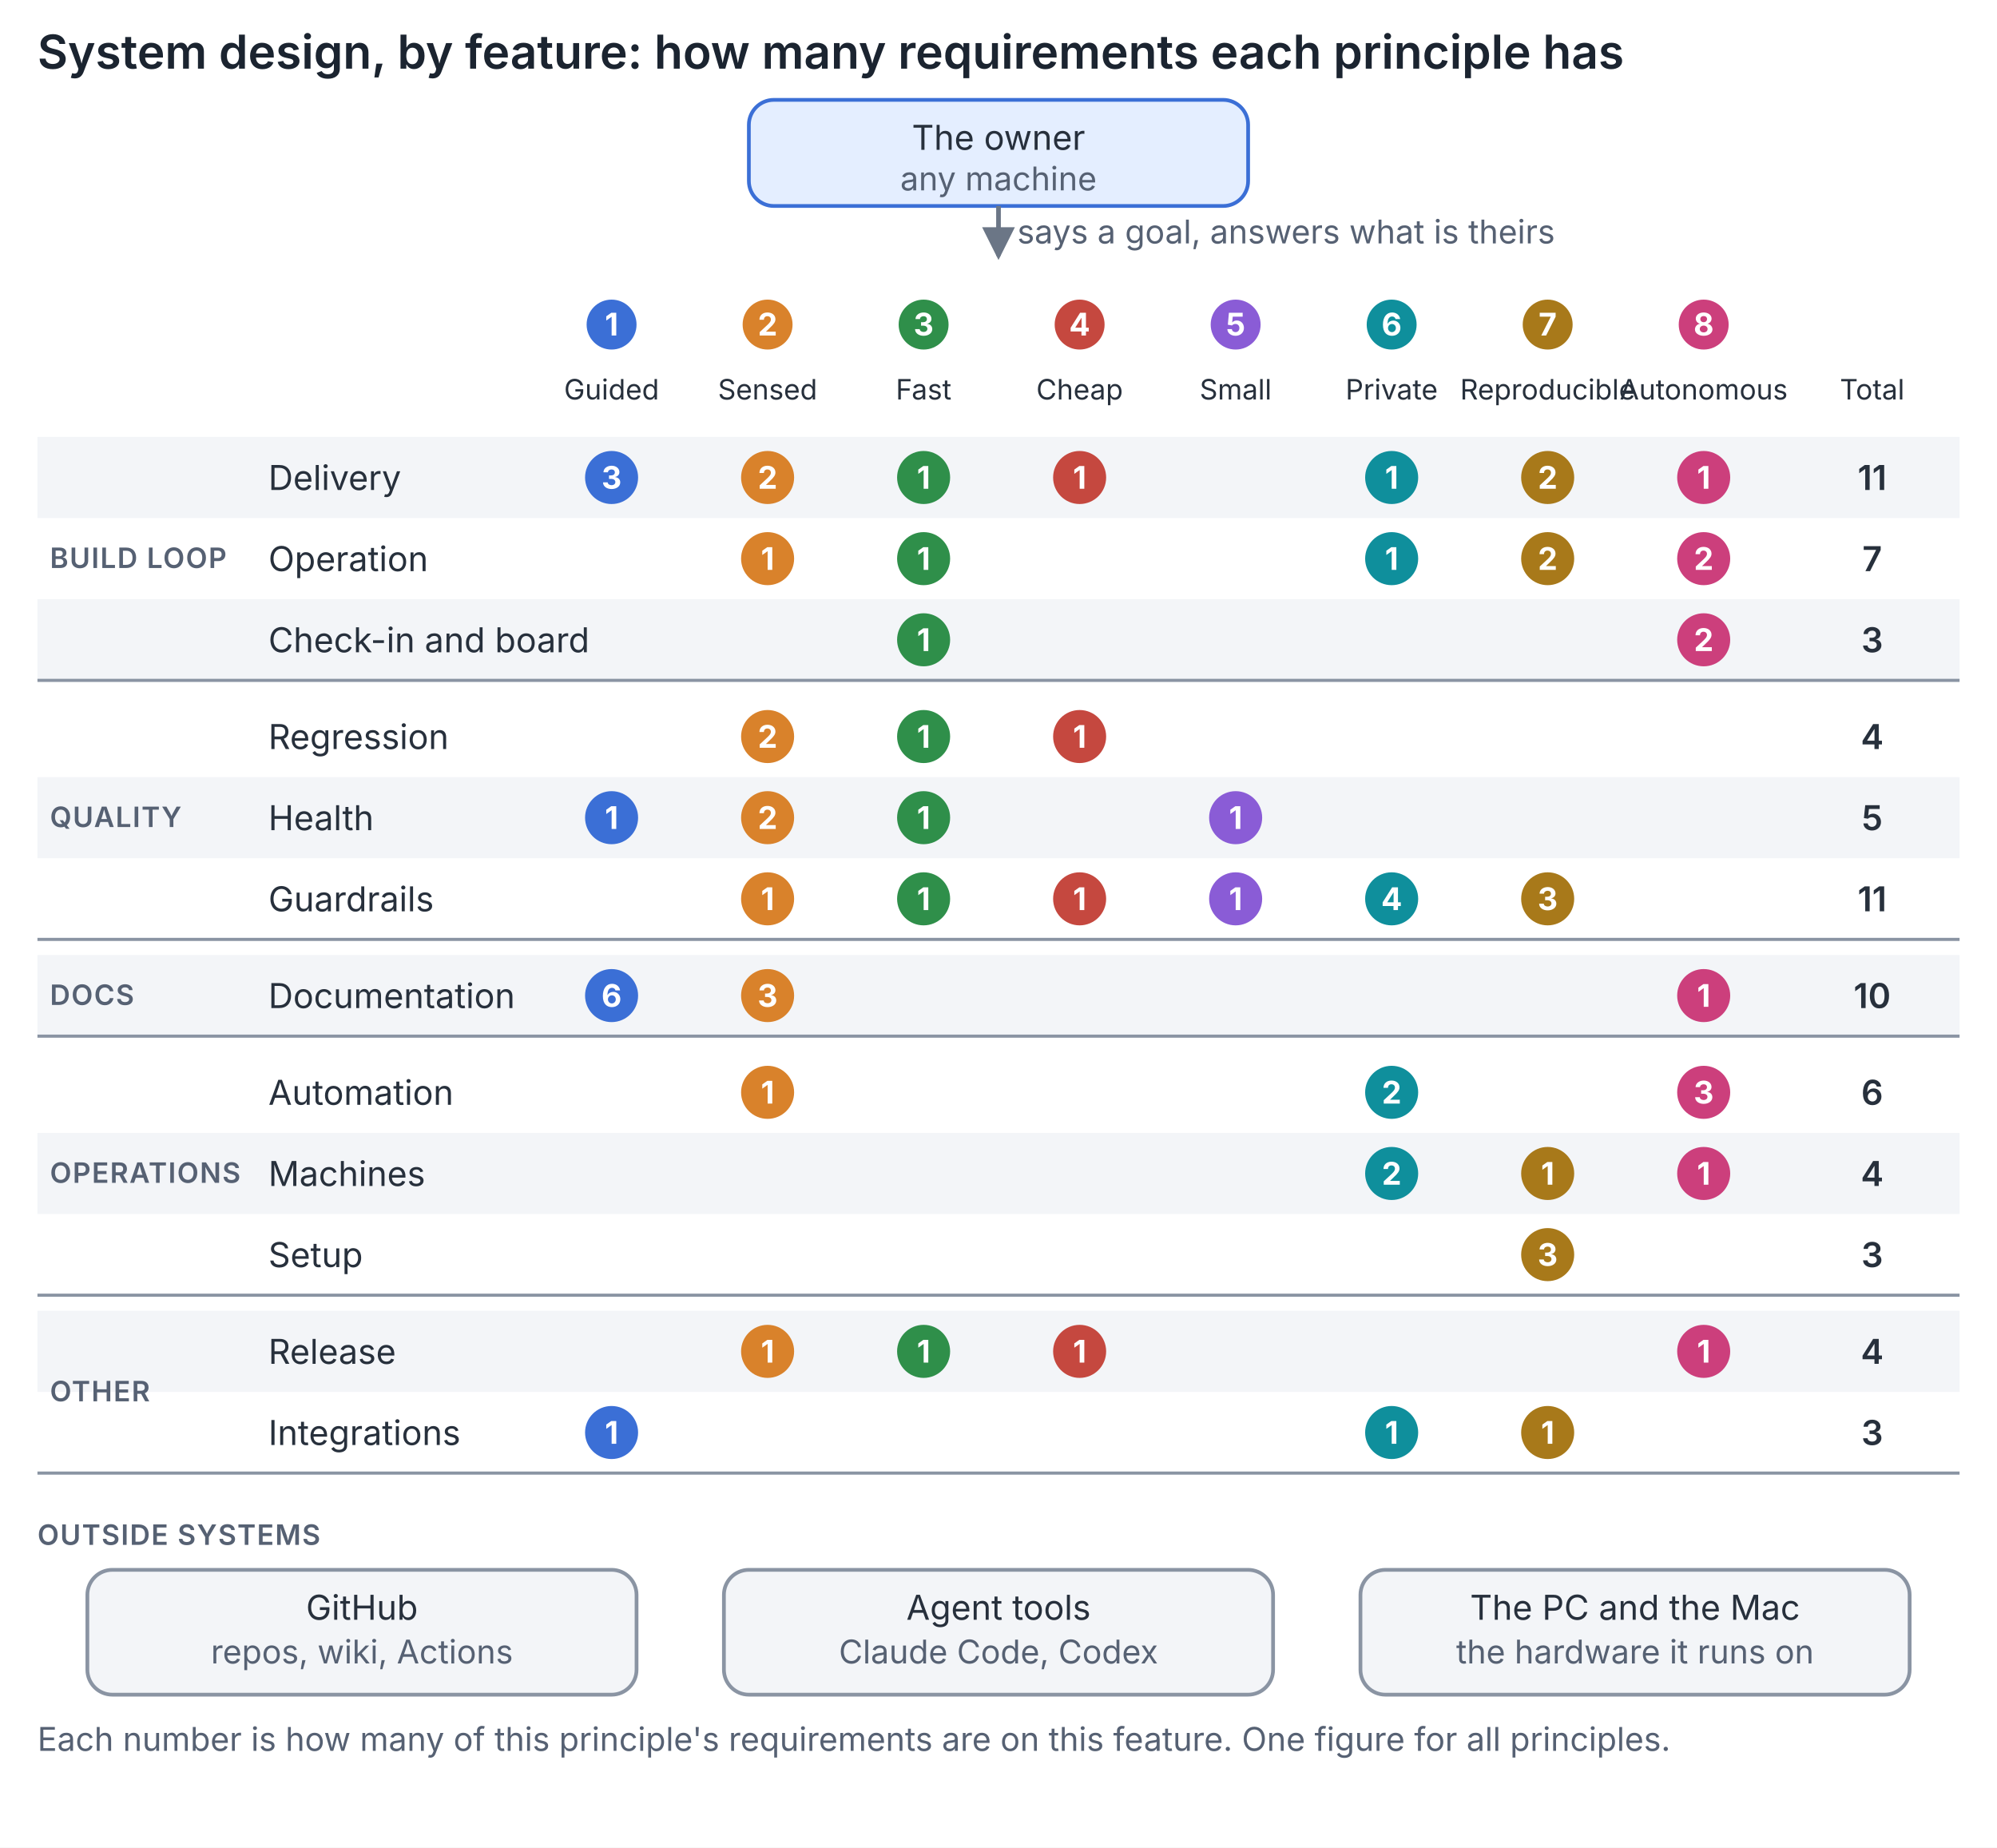
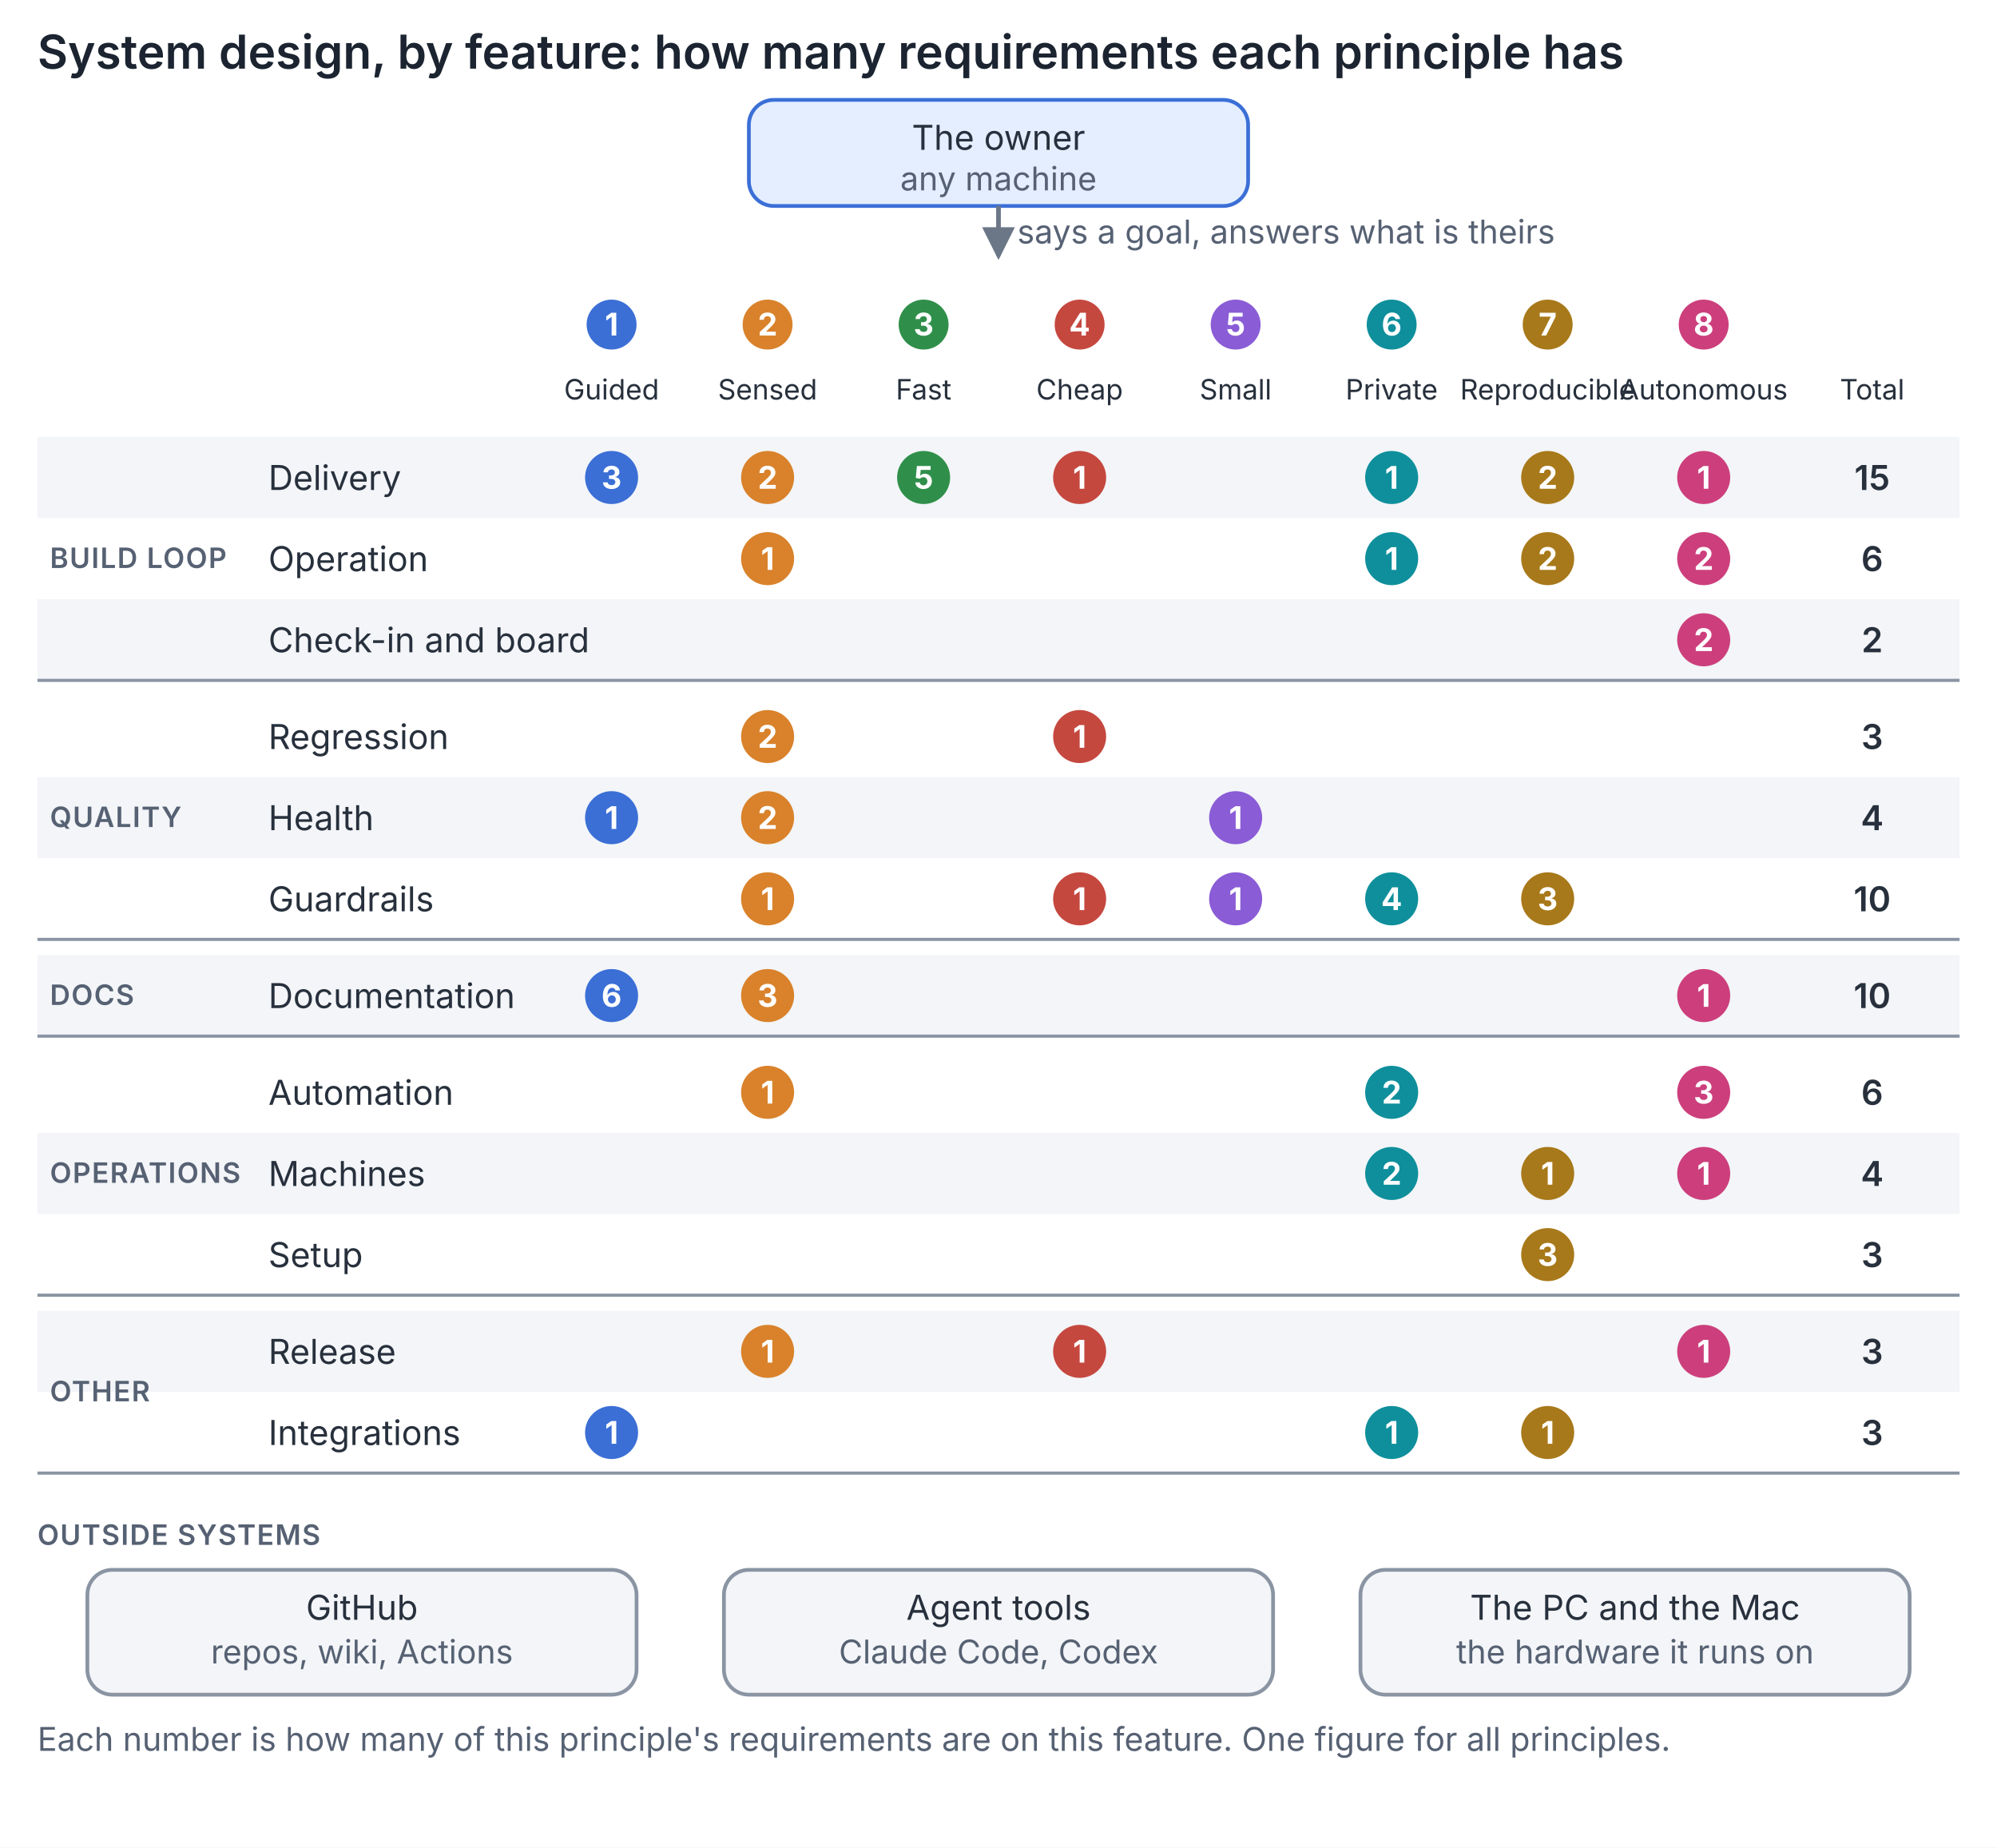
<svg xmlns="http://www.w3.org/2000/svg" viewBox="0 0 640 592" width="640" role="img" aria-label="System design, by feature: how many requirements each principle has">
  <style>.t{font:600 15px system-ui,-apple-system,Segoe UI,sans-serif;fill:#1b2430}.h{font:600 9px system-ui,-apple-system,Segoe UI,sans-serif;fill:#566173;letter-spacing:.04em}.s{font:400 11px system-ui,-apple-system,Segoe UI,sans-serif;fill:#27303c}.x{font:400 10.5px system-ui,-apple-system,Segoe UI,sans-serif;fill:#566173}.n{font:400 9px system-ui,-apple-system,Segoe UI,sans-serif;fill:#27303c}.k{font:700 10px system-ui,-apple-system,Segoe UI,sans-serif;fill:#fff}.bg{fill:#fff}.you{fill:#e4eeff;stroke:#3b6fd6}.box{fill:#f3f5f8;stroke:#8a94a3}.stripe{fill:#f3f5f8}.rule{stroke:#8a94a3;stroke-width:1}.a{stroke:#6b7686;stroke-width:1.5;fill:none}.ah{fill:#6b7686}.c1{fill:#3b6fd6}.c2{fill:#d9822b}.c3{fill:#2f8f4a}.c4{fill:#c5483f}.c5{fill:#8a5cd6}.c6{fill:#0f8f9c}.c7{fill:#a8791a}.c8{fill:#cc3f7c}@media (prefers-color-scheme: dark){.t{fill:#eef2f6}.h,.x{fill:#a3afbf}.s,.n{fill:#e1e7ee}.k{fill:#12171d}.bg{fill:#12171d}.you{fill:#162a4f;stroke:#6d9bf0}.box{fill:#222b36;stroke:#5c6b7d}.stripe{fill:#181e26}.rule{stroke:#5c6b7d}.a{stroke:#9aa7b8}.ah{fill:#9aa7b8}.c1{fill:#6d9bf0}.c2{fill:#f0a050}.c3{fill:#4fb56c}.c4{fill:#e0736a}.c5{fill:#b08cf0}.c6{fill:#3fc4d2}.c7{fill:#e0b84a}.c8{fill:#f07aa8}}</style>
  <defs>
    <marker id="ah" viewBox="0 0 8 8" refX="7" refY="4" markerWidth="7" markerHeight="7" orient="auto-start-reverse">
      <path d="M0 0 L8 4 L0 8 z" class="ah" />
    </marker>
  </defs>
  <rect width="640" height="592" class="bg" />
  <text x="12" y="22" class="t">System design, by feature: how many requirements each principle has</text>
  <rect x="240" y="32" width="160" height="34" rx="8" class="you" stroke-width="1.2" />
  <text x="320" y="48" text-anchor="middle" class="s">The owner</text>
  <text x="320" y="61" text-anchor="middle" class="x">any machine</text>
  <path d="M320 66 L320 82" class="a" marker-end="url(#ah)" />
  <text x="326" y="78" class="x">says a goal, answers what is theirs</text>
  <circle cx="196" cy="104" r="8" class="c1" />
  <text x="196" y="107.5" text-anchor="middle" class="k">1</text>
  <text x="196" y="128" text-anchor="middle" class="n">Guided</text>
  <circle cx="246" cy="104" r="8" class="c2" />
  <text x="246" y="107.5" text-anchor="middle" class="k">2</text>
  <text x="246" y="128" text-anchor="middle" class="n">Sensed</text>
  <circle cx="296" cy="104" r="8" class="c3" />
  <text x="296" y="107.5" text-anchor="middle" class="k">3</text>
  <text x="296" y="128" text-anchor="middle" class="n">Fast</text>
  <circle cx="346" cy="104" r="8" class="c4" />
  <text x="346" y="107.5" text-anchor="middle" class="k">4</text>
  <text x="346" y="128" text-anchor="middle" class="n">Cheap</text>
  <circle cx="396" cy="104" r="8" class="c5" />
  <text x="396" y="107.5" text-anchor="middle" class="k">5</text>
  <text x="396" y="128" text-anchor="middle" class="n">Small</text>
  <circle cx="446" cy="104" r="8" class="c6" />
  <text x="446" y="107.5" text-anchor="middle" class="k">6</text>
  <text x="446" y="128" text-anchor="middle" class="n">Private</text>
  <circle cx="496" cy="104" r="8" class="c7" />
  <text x="496" y="107.5" text-anchor="middle" class="k">7</text>
  <text x="496" y="128" text-anchor="middle" class="n" textLength="46" lengthAdjust="spacingAndGlyphs">Reproducible</text>
  <circle cx="546" cy="104" r="8" class="c8" />
  <text x="546" y="107.5" text-anchor="middle" class="k">8</text>
  <text x="546" y="128" text-anchor="middle" class="n">Autonomous</text>
  <text x="600" y="128" text-anchor="middle" class="n">Total</text>
  <rect x="12" y="140" width="616" height="26" class="stripe" />
  <text x="86" y="157" class="s">Delivery</text>
  <circle cx="196.0" cy="153.0" r="8.5" class="c1" />
  <text x="196.0" y="156.6" text-anchor="middle" class="k">3</text>
  <circle cx="246.0" cy="153.0" r="8.5" class="c2" />
  <text x="246.0" y="156.6" text-anchor="middle" class="k">2</text>
  <circle cx="296.0" cy="153.0" r="8.5" class="c3" />
-   <text x="296.0" y="156.6" text-anchor="middle" class="k">1</text>
+   <text x="296.0" y="156.6" text-anchor="middle" class="k">5</text>
  <circle cx="346.0" cy="153.0" r="8.5" class="c4" />
  <text x="346.0" y="156.6" text-anchor="middle" class="k">1</text>
  <circle cx="446.0" cy="153.0" r="8.5" class="c6" />
  <text x="446.0" y="156.6" text-anchor="middle" class="k">1</text>
  <circle cx="496.0" cy="153.0" r="8.5" class="c7" />
  <text x="496.0" y="156.6" text-anchor="middle" class="k">2</text>
  <circle cx="546.0" cy="153.0" r="8.5" class="c8" />
  <text x="546.0" y="156.6" text-anchor="middle" class="k">1</text>
-   <text x="600" y="157" text-anchor="middle" class="s" style="font-weight:600">11</text>
+   <text x="600" y="157" text-anchor="middle" class="s" style="font-weight:600">15</text>
  <text x="86" y="183" class="s">Operation</text>
  <circle cx="246.0" cy="179.0" r="8.5" class="c2" />
  <text x="246.0" y="182.6" text-anchor="middle" class="k">1</text>
-   <circle cx="296.0" cy="179.0" r="8.5" class="c3" />
-   <text x="296.0" y="182.6" text-anchor="middle" class="k">1</text>
  <circle cx="446.0" cy="179.0" r="8.5" class="c6" />
  <text x="446.0" y="182.6" text-anchor="middle" class="k">1</text>
  <circle cx="496.0" cy="179.0" r="8.5" class="c7" />
  <text x="496.0" y="182.6" text-anchor="middle" class="k">2</text>
  <circle cx="546.0" cy="179.0" r="8.5" class="c8" />
  <text x="546.0" y="182.6" text-anchor="middle" class="k">2</text>
-   <text x="600" y="183" text-anchor="middle" class="s" style="font-weight:600">7</text>
+   <text x="600" y="183" text-anchor="middle" class="s" style="font-weight:600">6</text>
  <rect x="12" y="192" width="616" height="26" class="stripe" />
  <text x="86" y="209" class="s">Check-in and board</text>
-   <circle cx="296.0" cy="205.0" r="8.5" class="c3" />
-   <text x="296.0" y="208.6" text-anchor="middle" class="k">1</text>
  <circle cx="546.0" cy="205.0" r="8.5" class="c8" />
  <text x="546.0" y="208.6" text-anchor="middle" class="k">2</text>
-   <text x="600" y="209" text-anchor="middle" class="s" style="font-weight:600">3</text>
+   <text x="600" y="209" text-anchor="middle" class="s" style="font-weight:600">2</text>
  <text x="16" y="182" class="h">BUILD LOOP</text>
  <path d="M12 218 L628 218" class="rule" />
  <text x="86" y="240" class="s">Regression</text>
  <circle cx="246.0" cy="236.0" r="8.5" class="c2" />
  <text x="246.0" y="239.6" text-anchor="middle" class="k">2</text>
-   <circle cx="296.0" cy="236.0" r="8.5" class="c3" />
-   <text x="296.0" y="239.6" text-anchor="middle" class="k">1</text>
  <circle cx="346.0" cy="236.0" r="8.5" class="c4" />
  <text x="346.0" y="239.6" text-anchor="middle" class="k">1</text>
-   <text x="600" y="240" text-anchor="middle" class="s" style="font-weight:600">4</text>
+   <text x="600" y="240" text-anchor="middle" class="s" style="font-weight:600">3</text>
  <rect x="12" y="249" width="616" height="26" class="stripe" />
  <text x="86" y="266" class="s">Health</text>
  <circle cx="196.0" cy="262.0" r="8.5" class="c1" />
  <text x="196.0" y="265.6" text-anchor="middle" class="k">1</text>
  <circle cx="246.0" cy="262.0" r="8.5" class="c2" />
  <text x="246.0" y="265.6" text-anchor="middle" class="k">2</text>
-   <circle cx="296.0" cy="262.0" r="8.5" class="c3" />
-   <text x="296.0" y="265.6" text-anchor="middle" class="k">1</text>
  <circle cx="396.0" cy="262.0" r="8.5" class="c5" />
  <text x="396.0" y="265.6" text-anchor="middle" class="k">1</text>
-   <text x="600" y="266" text-anchor="middle" class="s" style="font-weight:600">5</text>
+   <text x="600" y="266" text-anchor="middle" class="s" style="font-weight:600">4</text>
  <text x="86" y="292" class="s">Guardrails</text>
  <circle cx="246.0" cy="288.0" r="8.5" class="c2" />
  <text x="246.0" y="291.6" text-anchor="middle" class="k">1</text>
-   <circle cx="296.0" cy="288.0" r="8.5" class="c3" />
-   <text x="296.0" y="291.6" text-anchor="middle" class="k">1</text>
  <circle cx="346.0" cy="288.0" r="8.5" class="c4" />
  <text x="346.0" y="291.6" text-anchor="middle" class="k">1</text>
  <circle cx="396.0" cy="288.0" r="8.5" class="c5" />
  <text x="396.0" y="291.6" text-anchor="middle" class="k">1</text>
  <circle cx="446.0" cy="288.0" r="8.5" class="c6" />
  <text x="446.0" y="291.6" text-anchor="middle" class="k">4</text>
  <circle cx="496.0" cy="288.0" r="8.5" class="c7" />
  <text x="496.0" y="291.6" text-anchor="middle" class="k">3</text>
-   <text x="600" y="292" text-anchor="middle" class="s" style="font-weight:600">11</text>
+   <text x="600" y="292" text-anchor="middle" class="s" style="font-weight:600">10</text>
  <text x="16" y="265" class="h">QUALITY</text>
  <path d="M12 301 L628 301" class="rule" />
  <rect x="12" y="306" width="616" height="26" class="stripe" />
  <text x="86" y="323" class="s">Documentation</text>
  <circle cx="196.0" cy="319.0" r="8.5" class="c1" />
  <text x="196.0" y="322.6" text-anchor="middle" class="k">6</text>
  <circle cx="246.0" cy="319.0" r="8.5" class="c2" />
  <text x="246.0" y="322.6" text-anchor="middle" class="k">3</text>
  <circle cx="546.0" cy="319.0" r="8.5" class="c8" />
  <text x="546.0" y="322.6" text-anchor="middle" class="k">1</text>
  <text x="600" y="323" text-anchor="middle" class="s" style="font-weight:600">10</text>
  <text x="16" y="322" class="h">DOCS</text>
  <path d="M12 332 L628 332" class="rule" />
  <text x="86" y="354" class="s">Automation</text>
  <circle cx="246.0" cy="350.0" r="8.5" class="c2" />
  <text x="246.0" y="353.6" text-anchor="middle" class="k">1</text>
  <circle cx="446.0" cy="350.0" r="8.5" class="c6" />
  <text x="446.0" y="353.6" text-anchor="middle" class="k">2</text>
  <circle cx="546.0" cy="350.0" r="8.5" class="c8" />
  <text x="546.0" y="353.6" text-anchor="middle" class="k">3</text>
  <text x="600" y="354" text-anchor="middle" class="s" style="font-weight:600">6</text>
  <rect x="12" y="363" width="616" height="26" class="stripe" />
  <text x="86" y="380" class="s">Machines</text>
  <circle cx="446.0" cy="376.0" r="8.5" class="c6" />
  <text x="446.0" y="379.6" text-anchor="middle" class="k">2</text>
  <circle cx="496.0" cy="376.0" r="8.5" class="c7" />
  <text x="496.0" y="379.6" text-anchor="middle" class="k">1</text>
  <circle cx="546.0" cy="376.0" r="8.5" class="c8" />
  <text x="546.0" y="379.6" text-anchor="middle" class="k">1</text>
  <text x="600" y="380" text-anchor="middle" class="s" style="font-weight:600">4</text>
  <text x="86" y="406" class="s">Setup</text>
  <circle cx="496.0" cy="402.0" r="8.5" class="c7" />
  <text x="496.0" y="405.6" text-anchor="middle" class="k">3</text>
  <text x="600" y="406" text-anchor="middle" class="s" style="font-weight:600">3</text>
  <text x="16" y="379" class="h">OPERATIONS</text>
  <path d="M12 415 L628 415" class="rule" />
  <rect x="12" y="420" width="616" height="26" class="stripe" />
  <text x="86" y="437" class="s">Release</text>
  <circle cx="246.0" cy="433.0" r="8.5" class="c2" />
  <text x="246.0" y="436.6" text-anchor="middle" class="k">1</text>
-   <circle cx="296.0" cy="433.0" r="8.5" class="c3" />
-   <text x="296.0" y="436.6" text-anchor="middle" class="k">1</text>
  <circle cx="346.0" cy="433.0" r="8.5" class="c4" />
  <text x="346.0" y="436.6" text-anchor="middle" class="k">1</text>
  <circle cx="546.0" cy="433.0" r="8.5" class="c8" />
  <text x="546.0" y="436.6" text-anchor="middle" class="k">1</text>
-   <text x="600" y="437" text-anchor="middle" class="s" style="font-weight:600">4</text>
+   <text x="600" y="437" text-anchor="middle" class="s" style="font-weight:600">3</text>
  <text x="86" y="463" class="s">Integrations</text>
  <circle cx="196.0" cy="459.0" r="8.5" class="c1" />
  <text x="196.0" y="462.6" text-anchor="middle" class="k">1</text>
  <circle cx="446.0" cy="459.0" r="8.5" class="c6" />
  <text x="446.0" y="462.6" text-anchor="middle" class="k">1</text>
  <circle cx="496.0" cy="459.0" r="8.5" class="c7" />
  <text x="496.0" y="462.6" text-anchor="middle" class="k">1</text>
  <text x="600" y="463" text-anchor="middle" class="s" style="font-weight:600">3</text>
  <text x="16" y="449" class="h">OTHER</text>
  <path d="M12 472 L628 472" class="rule" />
  <text x="12" y="495" class="h">OUTSIDE SYSTEMS</text>
  <rect x="28" y="503" width="176" height="40" rx="8" class="box" stroke-width="1.2" />
  <text x="116" y="519" text-anchor="middle" class="s">GitHub</text>
  <text x="116" y="533" text-anchor="middle" class="x">repos, wiki, Actions</text>
  <rect x="232" y="503" width="176" height="40" rx="8" class="box" stroke-width="1.2" />
  <text x="320" y="519" text-anchor="middle" class="s">Agent tools</text>
  <text x="320" y="533" text-anchor="middle" class="x">Claude Code, Codex</text>
  <rect x="436" y="503" width="176" height="40" rx="8" class="box" stroke-width="1.2" />
  <text x="524" y="519" text-anchor="middle" class="s">The PC and the Mac</text>
  <text x="524" y="533" text-anchor="middle" class="x">the hardware it runs on</text>
  <text x="12" y="561" class="x">Each number is how many of this principle's requirements are on this feature. One figure for all principles.</text>
</svg>
